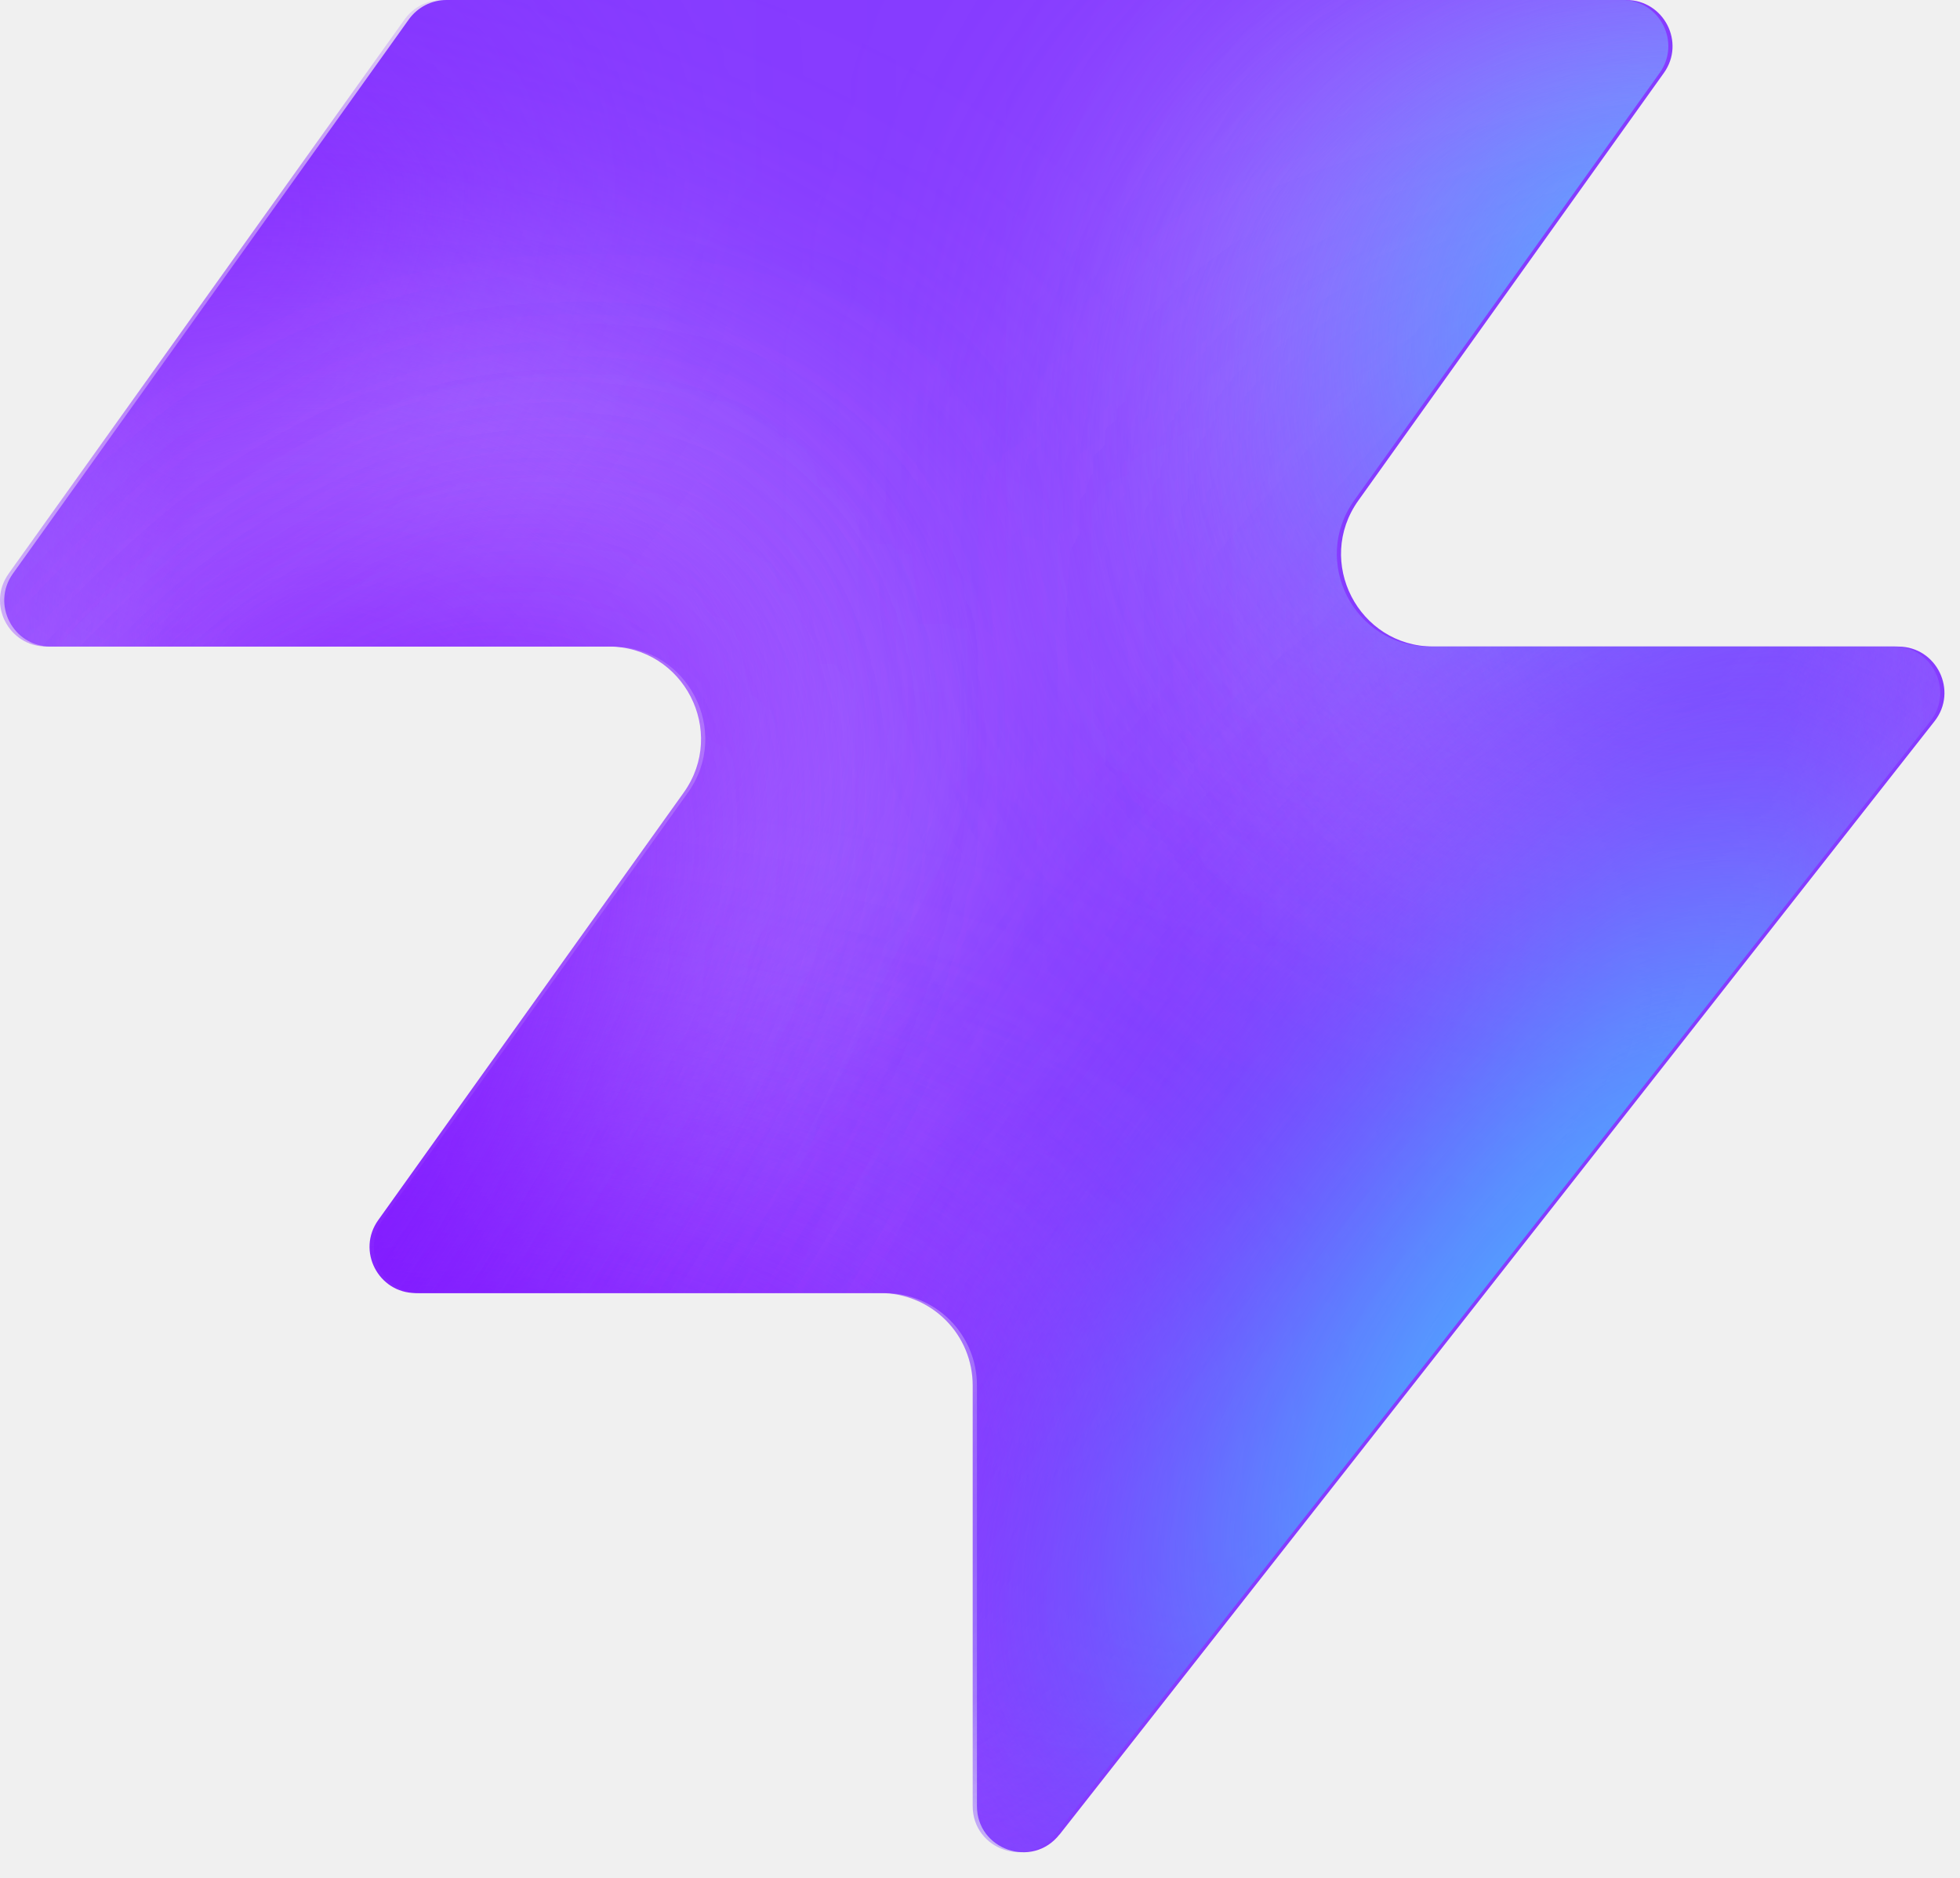
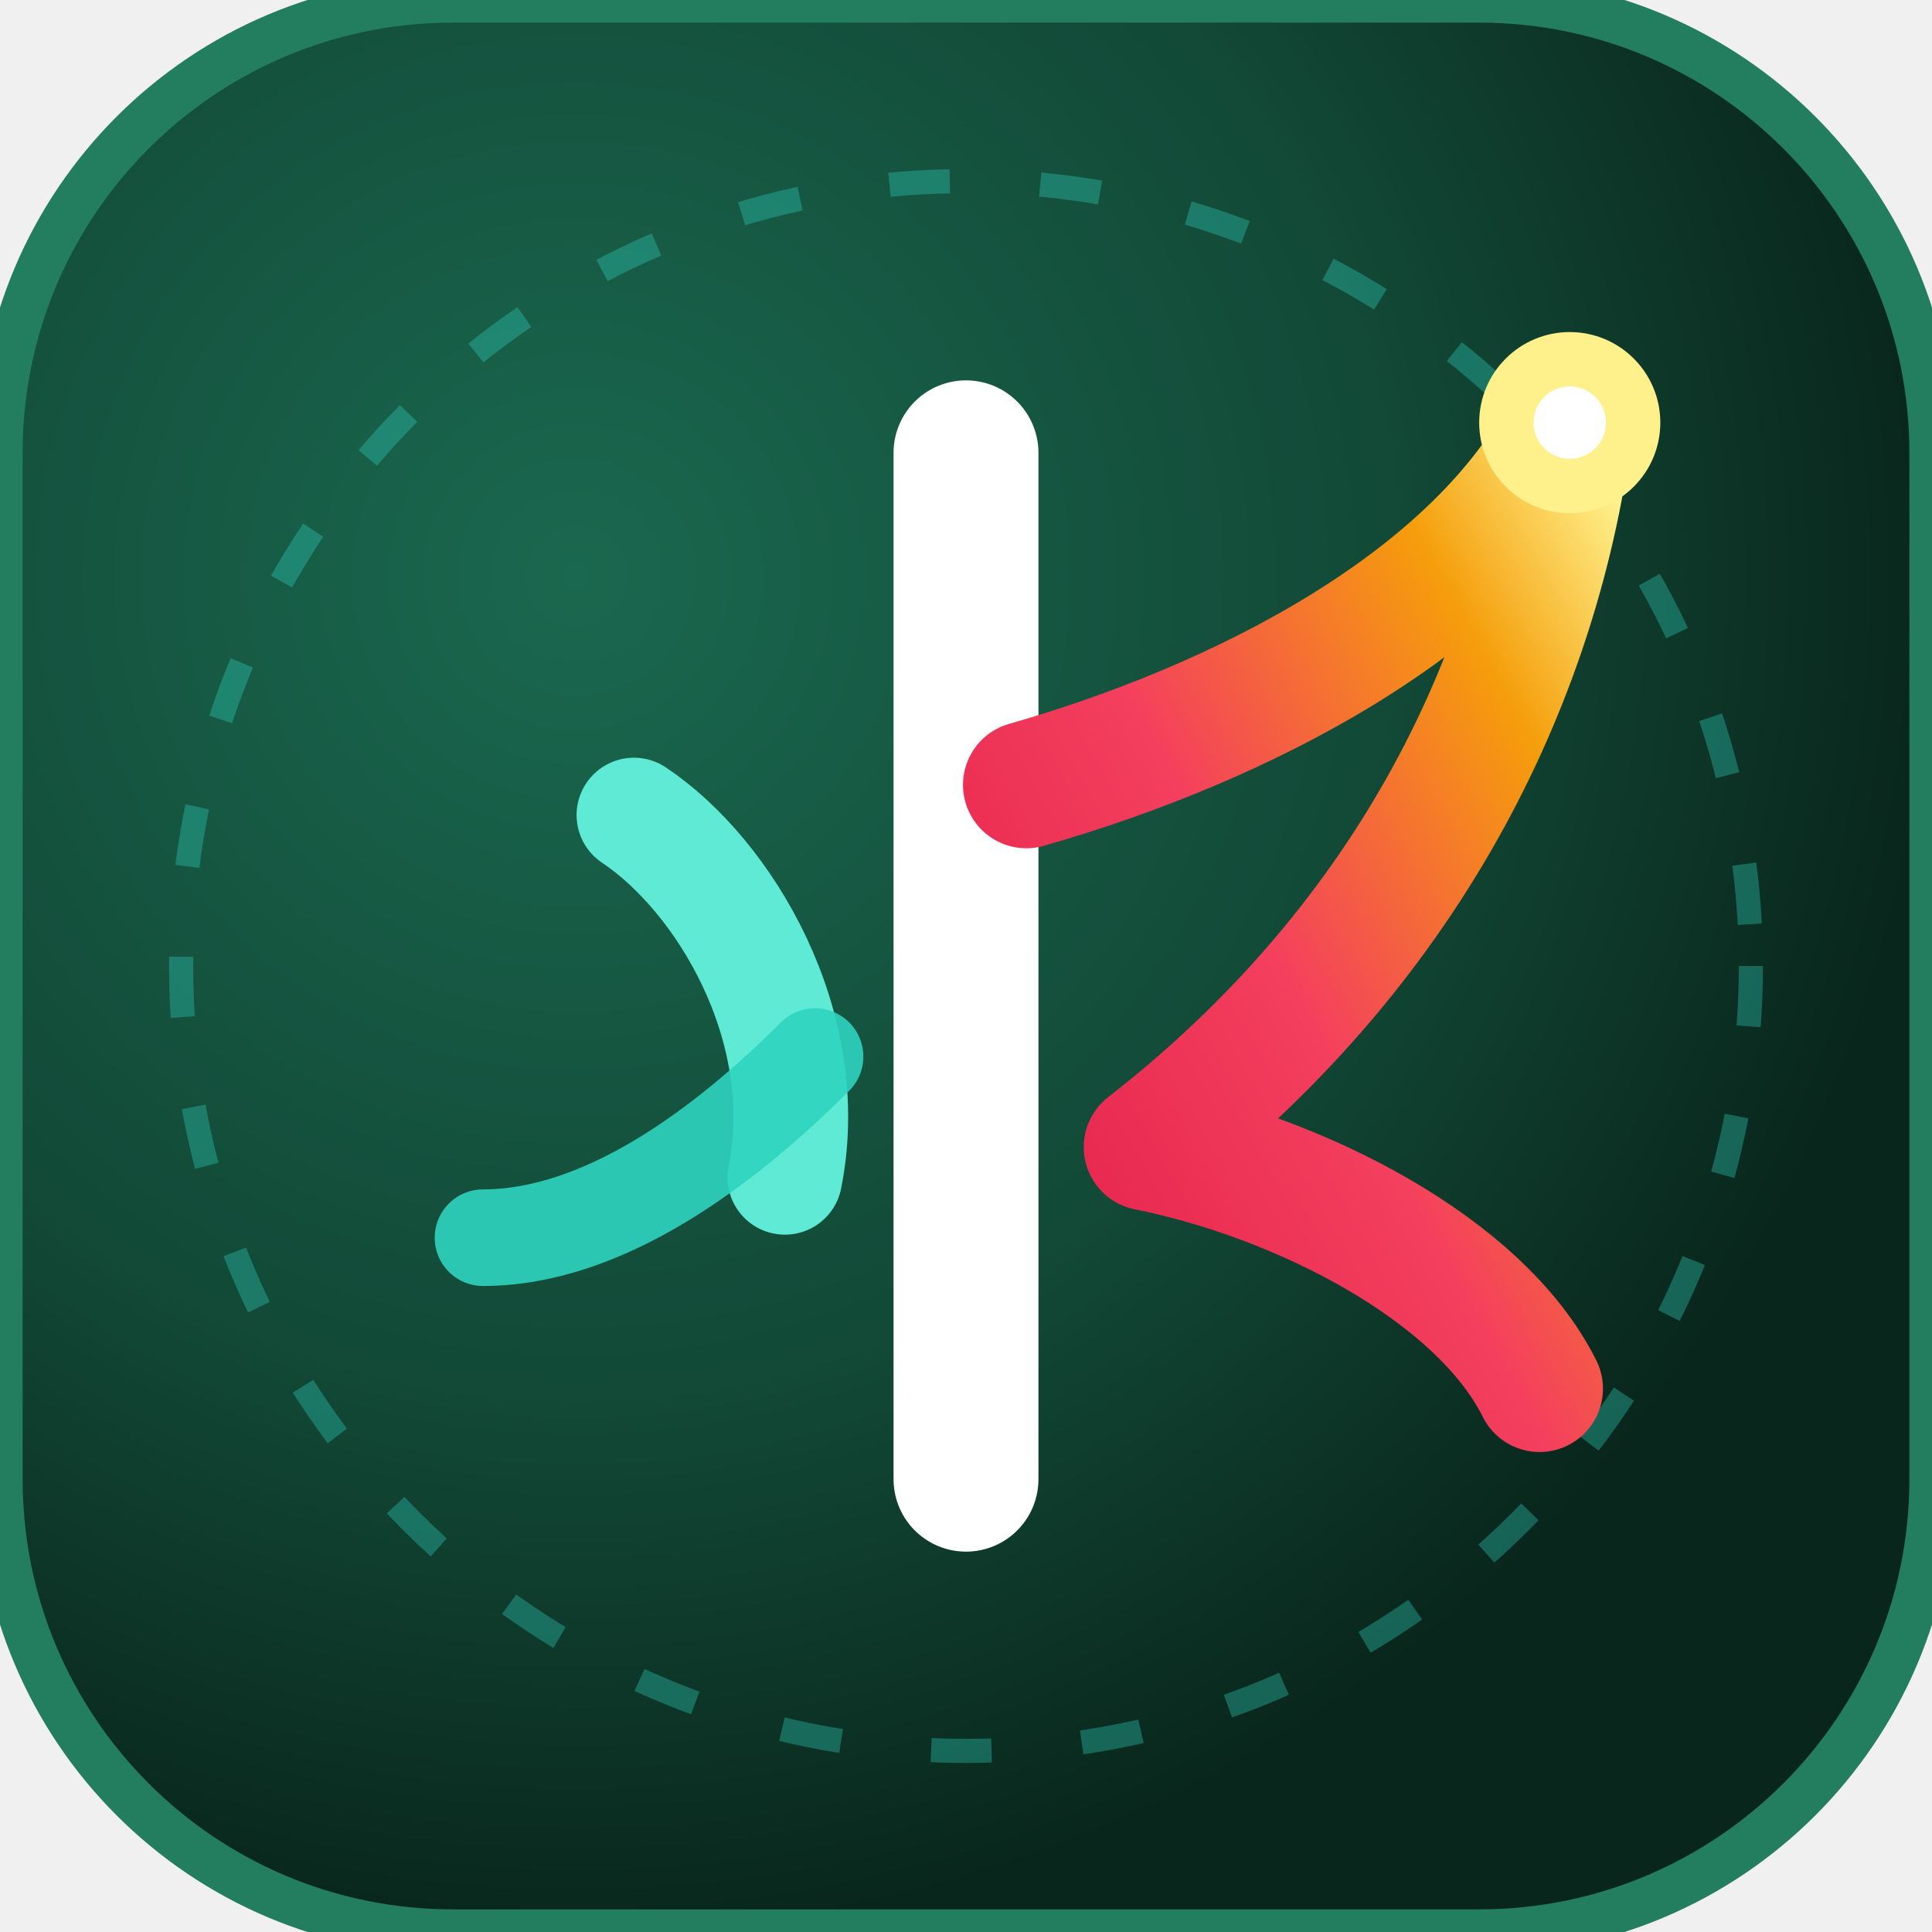
- <svg xmlns="http://www.w3.org/2000/svg" width="48" height="46" fill="none" viewBox="0 0 48 46">
-   <path fill="#863bff" d="M25.946 44.938c-.664.845-2.021.375-2.021-.698V33.937a2.26 2.26 0 0 0-2.262-2.262H10.287c-.92 0-1.456-1.04-.92-1.788l7.48-10.471c1.07-1.497 0-3.578-1.842-3.578H1.237c-.92 0-1.456-1.04-.92-1.788L10.013.474c.214-.297.556-.474.92-.474h28.894c.92 0 1.456 1.04.92 1.788l-7.48 10.471c-1.07 1.498 0 3.579 1.842 3.579h11.377c.943 0 1.473 1.088.89 1.83L25.947 44.94z" style="fill:#863bff;fill:color(display-p3 .525 .23 1);fill-opacity:1" />
-   <mask id="a" width="48" height="46" x="0" y="0" maskUnits="userSpaceOnUse" style="mask-type:alpha">
-     <path fill="#000" d="M25.842 44.938c-.664.844-2.021.375-2.021-.698V33.937a2.26 2.26 0 0 0-2.262-2.262H10.183c-.92 0-1.456-1.04-.92-1.788l7.48-10.471c1.07-1.498 0-3.579-1.842-3.579H1.133c-.92 0-1.456-1.04-.92-1.787L9.91.473c.214-.297.556-.474.92-.474h28.894c.92 0 1.456 1.04.92 1.788l-7.48 10.471c-1.07 1.498 0 3.578 1.842 3.578h11.377c.943 0 1.473 1.088.89 1.832L25.843 44.94z" style="fill:#000;fill-opacity:1" />
-   </mask>
-   <g mask="url(#a)">
-     <g filter="url(#b)">
-       <ellipse cx="5.508" cy="14.704" fill="#ede6ff" rx="5.508" ry="14.704" style="fill:#ede6ff;fill:color(display-p3 .927 .903 1);fill-opacity:1" transform="matrix(.00324 1 1 -.00324 -4.47 31.516)" />
-     </g>
-     <g filter="url(#c)">
-       <ellipse cx="10.399" cy="29.851" fill="#ede6ff" rx="10.399" ry="29.851" style="fill:#ede6ff;fill:color(display-p3 .927 .903 1);fill-opacity:1" transform="matrix(.00324 1 1 -.00324 -39.328 7.883)" />
-     </g>
-     <g filter="url(#d)">
-       <ellipse cx="5.508" cy="30.487" fill="#7e14ff" rx="5.508" ry="30.487" style="fill:#7e14ff;fill:color(display-p3 .492 .077 1);fill-opacity:1" transform="rotate(89.814 -25.913 -14.639)scale(1 -1)" />
-     </g>
-     <g filter="url(#e)">
-       <ellipse cx="5.508" cy="30.599" fill="#7e14ff" rx="5.508" ry="30.599" style="fill:#7e14ff;fill:color(display-p3 .492 .077 1);fill-opacity:1" transform="rotate(89.814 -32.644 -3.334)scale(1 -1)" />
-     </g>
-     <g filter="url(#f)">
-       <ellipse cx="5.508" cy="30.599" fill="#7e14ff" rx="5.508" ry="30.599" style="fill:#7e14ff;fill:color(display-p3 .492 .077 1);fill-opacity:1" transform="matrix(.00324 1 1 -.00324 -34.34 30.47)" />
-     </g>
-     <g filter="url(#g)">
-       <ellipse cx="14.072" cy="22.078" fill="#ede6ff" rx="14.072" ry="22.078" style="fill:#ede6ff;fill:color(display-p3 .927 .903 1);fill-opacity:1" transform="rotate(93.35 24.506 48.493)scale(-1 1)" />
-     </g>
-     <g filter="url(#h)">
-       <ellipse cx="3.47" cy="21.501" fill="#7e14ff" rx="3.47" ry="21.501" style="fill:#7e14ff;fill:color(display-p3 .492 .077 1);fill-opacity:1" transform="rotate(89.009 28.708 47.59)scale(-1 1)" />
-     </g>
-     <g filter="url(#i)">
-       <ellipse cx="3.47" cy="21.501" fill="#7e14ff" rx="3.47" ry="21.501" style="fill:#7e14ff;fill:color(display-p3 .492 .077 1);fill-opacity:1" transform="rotate(89.009 28.708 47.59)scale(-1 1)" />
-     </g>
-     <g filter="url(#j)">
-       <ellipse cx=".387" cy="8.972" fill="#7e14ff" rx="4.407" ry="29.108" style="fill:#7e14ff;fill:color(display-p3 .492 .077 1);fill-opacity:1" transform="rotate(39.51 .387 8.972)" />
-     </g>
-     <g filter="url(#k)">
-       <ellipse cx="47.523" cy="-6.092" fill="#7e14ff" rx="4.407" ry="29.108" style="fill:#7e14ff;fill:color(display-p3 .492 .077 1);fill-opacity:1" transform="rotate(37.892 47.523 -6.092)" />
-     </g>
-     <g filter="url(#l)">
-       <ellipse cx="41.412" cy="6.333" fill="#47bfff" rx="5.971" ry="9.665" style="fill:#47bfff;fill:color(display-p3 .28 .748 1);fill-opacity:1" transform="rotate(37.892 41.412 6.333)" />
-     </g>
-     <g filter="url(#m)">
-       <ellipse cx="-1.879" cy="38.332" fill="#7e14ff" rx="4.407" ry="29.108" style="fill:#7e14ff;fill:color(display-p3 .492 .077 1);fill-opacity:1" transform="rotate(37.892 -1.88 38.332)" />
-     </g>
-     <g filter="url(#n)">
-       <ellipse cx="-1.879" cy="38.332" fill="#7e14ff" rx="4.407" ry="29.108" style="fill:#7e14ff;fill:color(display-p3 .492 .077 1);fill-opacity:1" transform="rotate(37.892 -1.88 38.332)" />
-     </g>
-     <g filter="url(#o)">
-       <ellipse cx="35.651" cy="29.907" fill="#7e14ff" rx="4.407" ry="29.108" style="fill:#7e14ff;fill:color(display-p3 .492 .077 1);fill-opacity:1" transform="rotate(37.892 35.651 29.907)" />
-     </g>
-     <g filter="url(#p)">
-       <ellipse cx="38.418" cy="32.4" fill="#47bfff" rx="5.971" ry="15.297" style="fill:#47bfff;fill:color(display-p3 .28 .748 1);fill-opacity:1" transform="rotate(37.892 38.418 32.4)" />
-     </g>
-   </g>
+ <svg xmlns="http://www.w3.org/2000/svg" viewBox="0 0 64 64" width="64" height="64" fill="none">
  <defs>
-     <filter id="b" width="60.045" height="41.654" x="-19.77" y="16.149" color-interpolation-filters="sRGB" filterUnits="userSpaceOnUse">
-       <feFlood flood-opacity="0" result="BackgroundImageFix" />
-       <feBlend in="SourceGraphic" in2="BackgroundImageFix" result="shape" />
-       <feGaussianBlur result="effect1_foregroundBlur_2002_17158" stdDeviation="7.659" />
-     </filter>
-     <filter id="c" width="90.34" height="51.437" x="-54.613" y="-7.533" color-interpolation-filters="sRGB" filterUnits="userSpaceOnUse">
-       <feFlood flood-opacity="0" result="BackgroundImageFix" />
-       <feBlend in="SourceGraphic" in2="BackgroundImageFix" result="shape" />
-       <feGaussianBlur result="effect1_foregroundBlur_2002_17158" stdDeviation="7.659" />
-     </filter>
-     <filter id="d" width="79.355" height="29.4" x="-49.64" y="2.03" color-interpolation-filters="sRGB" filterUnits="userSpaceOnUse">
-       <feFlood flood-opacity="0" result="BackgroundImageFix" />
-       <feBlend in="SourceGraphic" in2="BackgroundImageFix" result="shape" />
-       <feGaussianBlur result="effect1_foregroundBlur_2002_17158" stdDeviation="4.596" />
-     </filter>
-     <filter id="e" width="79.579" height="29.4" x="-45.045" y="20.029" color-interpolation-filters="sRGB" filterUnits="userSpaceOnUse">
-       <feFlood flood-opacity="0" result="BackgroundImageFix" />
-       <feBlend in="SourceGraphic" in2="BackgroundImageFix" result="shape" />
-       <feGaussianBlur result="effect1_foregroundBlur_2002_17158" stdDeviation="4.596" />
-     </filter>
-     <filter id="f" width="79.579" height="29.4" x="-43.513" y="21.178" color-interpolation-filters="sRGB" filterUnits="userSpaceOnUse">
-       <feFlood flood-opacity="0" result="BackgroundImageFix" />
-       <feBlend in="SourceGraphic" in2="BackgroundImageFix" result="shape" />
-       <feGaussianBlur result="effect1_foregroundBlur_2002_17158" stdDeviation="4.596" />
-     </filter>
-     <filter id="g" width="74.749" height="58.852" x="15.756" y="-17.901" color-interpolation-filters="sRGB" filterUnits="userSpaceOnUse">
-       <feFlood flood-opacity="0" result="BackgroundImageFix" />
-       <feBlend in="SourceGraphic" in2="BackgroundImageFix" result="shape" />
-       <feGaussianBlur result="effect1_foregroundBlur_2002_17158" stdDeviation="7.659" />
-     </filter>
-     <filter id="h" width="61.377" height="25.362" x="23.548" y="2.284" color-interpolation-filters="sRGB" filterUnits="userSpaceOnUse">
-       <feFlood flood-opacity="0" result="BackgroundImageFix" />
-       <feBlend in="SourceGraphic" in2="BackgroundImageFix" result="shape" />
-       <feGaussianBlur result="effect1_foregroundBlur_2002_17158" stdDeviation="4.596" />
-     </filter>
-     <filter id="i" width="61.377" height="25.362" x="23.548" y="2.284" color-interpolation-filters="sRGB" filterUnits="userSpaceOnUse">
-       <feFlood flood-opacity="0" result="BackgroundImageFix" />
-       <feBlend in="SourceGraphic" in2="BackgroundImageFix" result="shape" />
-       <feGaussianBlur result="effect1_foregroundBlur_2002_17158" stdDeviation="4.596" />
-     </filter>
-     <filter id="j" width="56.045" height="63.649" x="-27.636" y="-22.853" color-interpolation-filters="sRGB" filterUnits="userSpaceOnUse">
-       <feFlood flood-opacity="0" result="BackgroundImageFix" />
-       <feBlend in="SourceGraphic" in2="BackgroundImageFix" result="shape" />
-       <feGaussianBlur result="effect1_foregroundBlur_2002_17158" stdDeviation="4.596" />
-     </filter>
-     <filter id="k" width="54.814" height="64.646" x="20.116" y="-38.415" color-interpolation-filters="sRGB" filterUnits="userSpaceOnUse">
-       <feFlood flood-opacity="0" result="BackgroundImageFix" />
-       <feBlend in="SourceGraphic" in2="BackgroundImageFix" result="shape" />
-       <feGaussianBlur result="effect1_foregroundBlur_2002_17158" stdDeviation="4.596" />
-     </filter>
-     <filter id="l" width="33.541" height="35.313" x="24.641" y="-11.323" color-interpolation-filters="sRGB" filterUnits="userSpaceOnUse">
-       <feFlood flood-opacity="0" result="BackgroundImageFix" />
-       <feBlend in="SourceGraphic" in2="BackgroundImageFix" result="shape" />
-       <feGaussianBlur result="effect1_foregroundBlur_2002_17158" stdDeviation="4.596" />
-     </filter>
-     <filter id="m" width="54.814" height="64.646" x="-29.286" y="6.009" color-interpolation-filters="sRGB" filterUnits="userSpaceOnUse">
-       <feFlood flood-opacity="0" result="BackgroundImageFix" />
-       <feBlend in="SourceGraphic" in2="BackgroundImageFix" result="shape" />
-       <feGaussianBlur result="effect1_foregroundBlur_2002_17158" stdDeviation="4.596" />
-     </filter>
-     <filter id="n" width="54.814" height="64.646" x="-29.286" y="6.009" color-interpolation-filters="sRGB" filterUnits="userSpaceOnUse">
-       <feFlood flood-opacity="0" result="BackgroundImageFix" />
-       <feBlend in="SourceGraphic" in2="BackgroundImageFix" result="shape" />
-       <feGaussianBlur result="effect1_foregroundBlur_2002_17158" stdDeviation="4.596" />
-     </filter>
-     <filter id="o" width="54.814" height="64.646" x="8.244" y="-2.416" color-interpolation-filters="sRGB" filterUnits="userSpaceOnUse">
-       <feFlood flood-opacity="0" result="BackgroundImageFix" />
-       <feBlend in="SourceGraphic" in2="BackgroundImageFix" result="shape" />
-       <feGaussianBlur result="effect1_foregroundBlur_2002_17158" stdDeviation="4.596" />
-     </filter>
-     <filter id="p" width="39.409" height="43.623" x="18.713" y="10.588" color-interpolation-filters="sRGB" filterUnits="userSpaceOnUse">
-       <feFlood flood-opacity="0" result="BackgroundImageFix" />
-       <feBlend in="SourceGraphic" in2="BackgroundImageFix" result="shape" />
-       <feGaussianBlur result="effect1_foregroundBlur_2002_17158" stdDeviation="4.596" />
-     </filter>
+     <radialGradient id="favBg" cx="30%" cy="30%" r="70%">
+       <stop offset="0%" stop-color="#1a684f" />
+       <stop offset="60%" stop-color="#124937" />
+       <stop offset="100%" stop-color="#09261c" />
+     </radialGradient>
+     <linearGradient id="favPhoenix" x1="0%" y1="100%" x2="100%" y2="0%">
+       <stop offset="0%" stop-color="#e11d48" />
+       <stop offset="45%" stop-color="#f43f5e" />
+       <stop offset="80%" stop-color="#f59e0b" />
+       <stop offset="100%" stop-color="#fef08a" />
+     </linearGradient>
  </defs>
+   <rect width="64" height="64" rx="15" fill="url(#favBg)" stroke="#237d5f" stroke-width="1.5" />
+   <circle cx="32" cy="32" r="26" stroke="#2dd4bf" stroke-width="0.8" stroke-dasharray="2 3" opacity="0.35" />
+   <path d="M32 15 V49" stroke="#ffffff" stroke-width="4.8" stroke-linecap="round" />
+   <path d="M21 27 C24 29 27 34 26 39" stroke="#5eead4" stroke-width="3.8" stroke-linecap="round" />
+   <path d="M16 41 C20 41 24 38 27 35" stroke="#2dd4bf" stroke-width="3.2" stroke-linecap="round" opacity="0.9" />
+   <path d="M34 26 C41 24 49 20 52 14 C51 22 47 31 38 38 C43 39 49 42 51 46" stroke="url(#favPhoenix)" stroke-width="4.2" stroke-linecap="round" stroke-linejoin="round" />
+   <circle cx="52" cy="14" r="3" fill="#fef08a" />
+   <circle cx="52" cy="14" r="1.2" fill="#ffffff" />
</svg>
